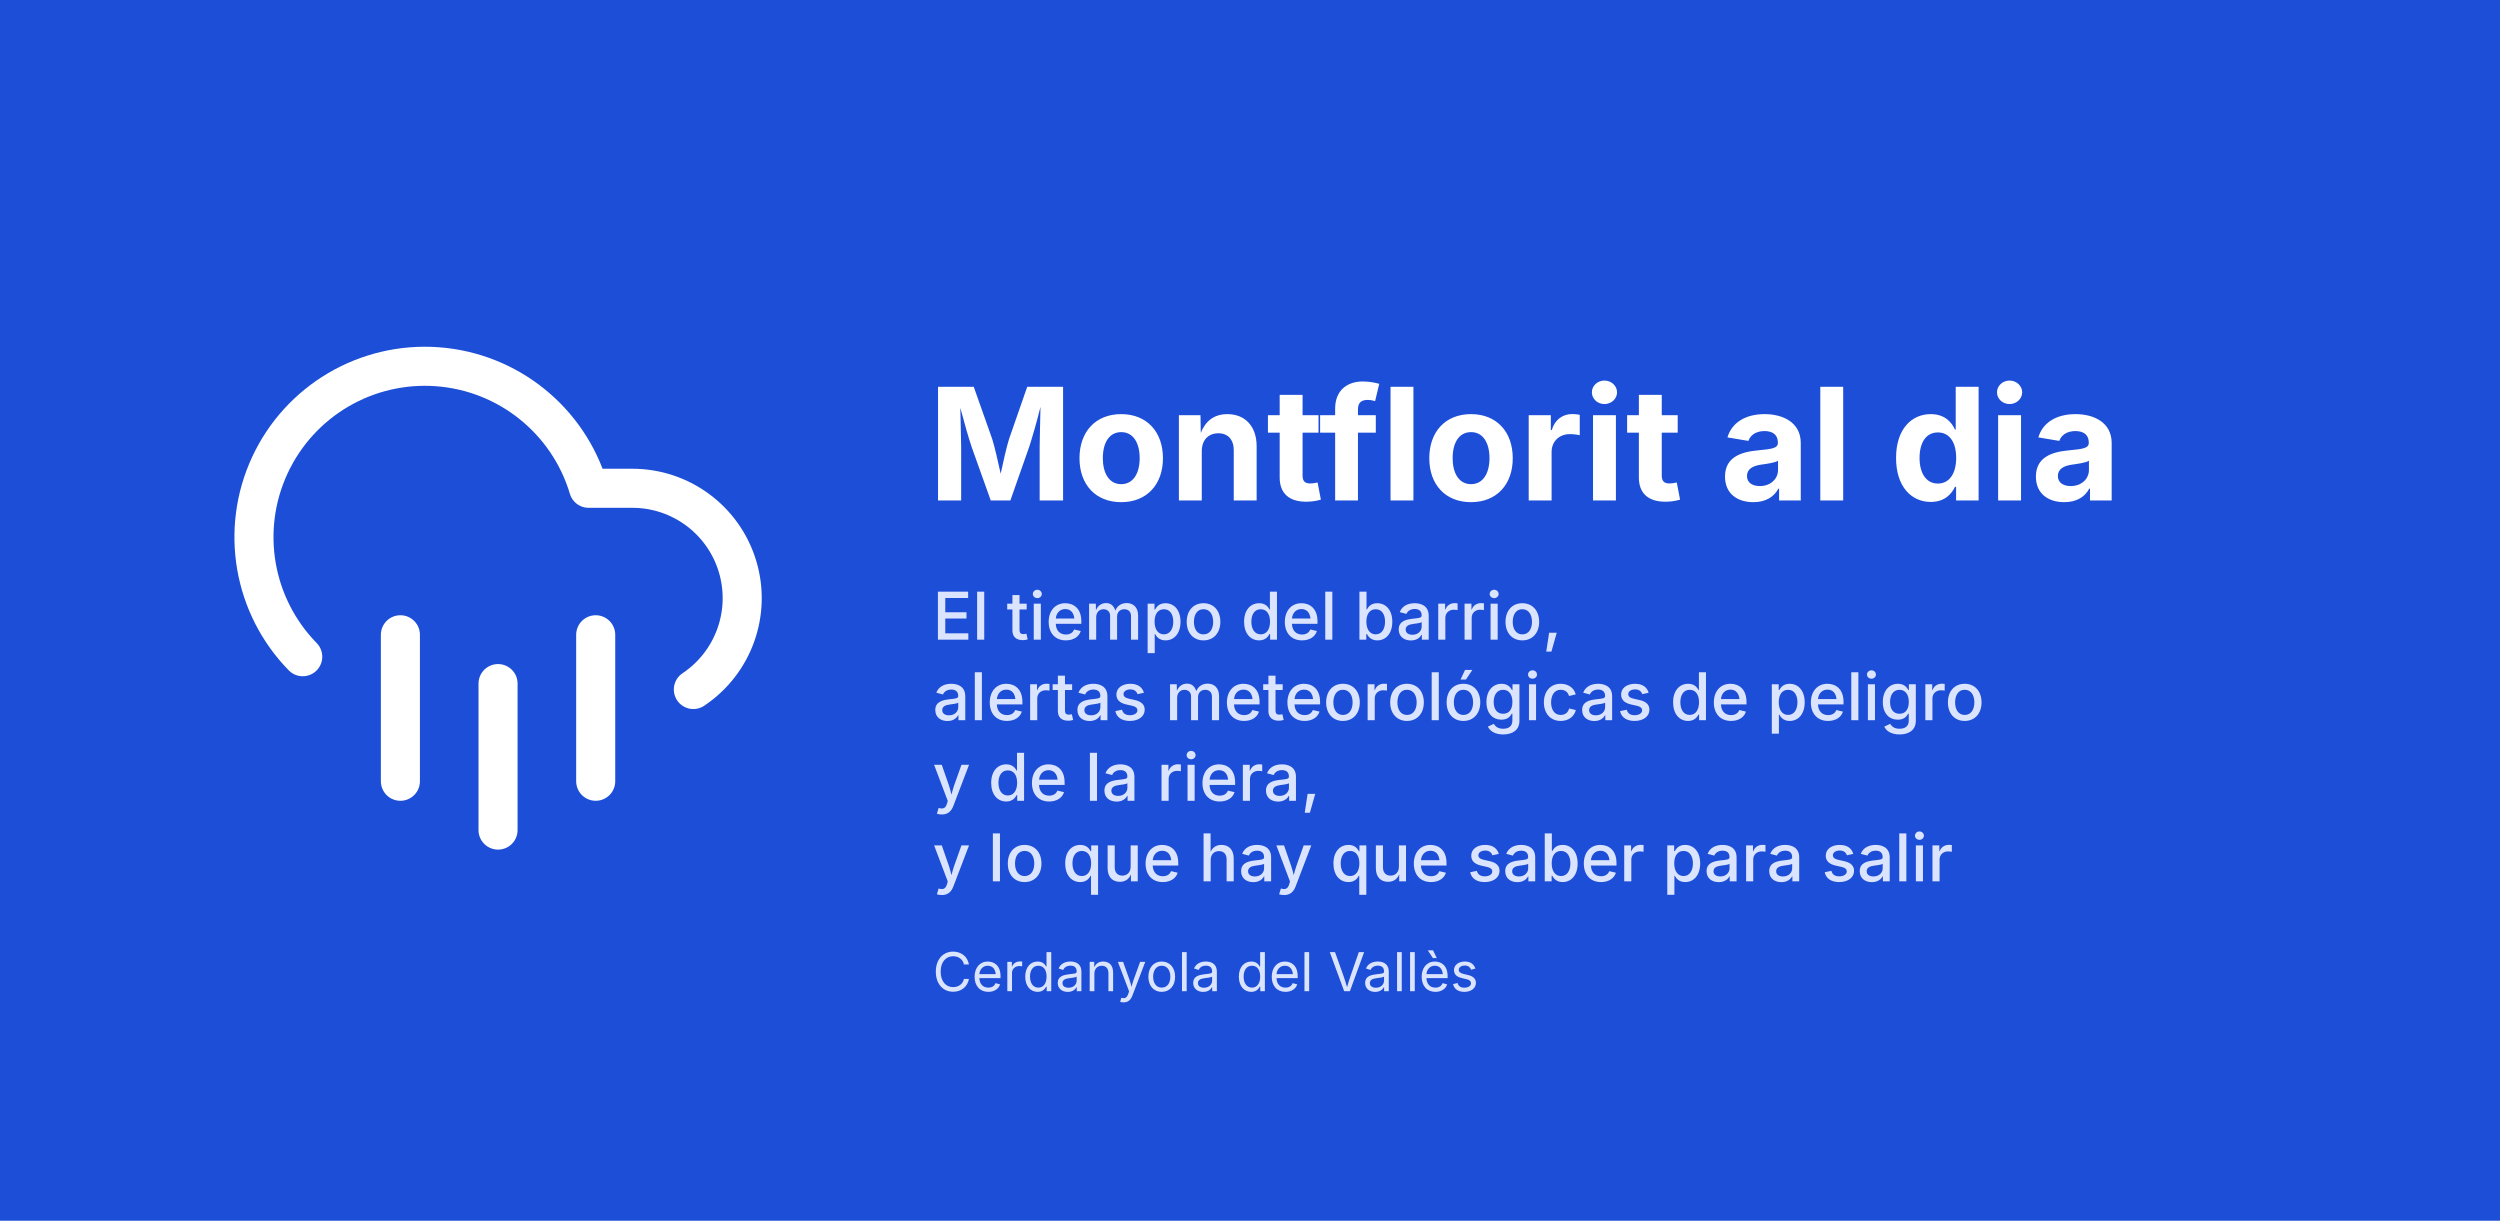
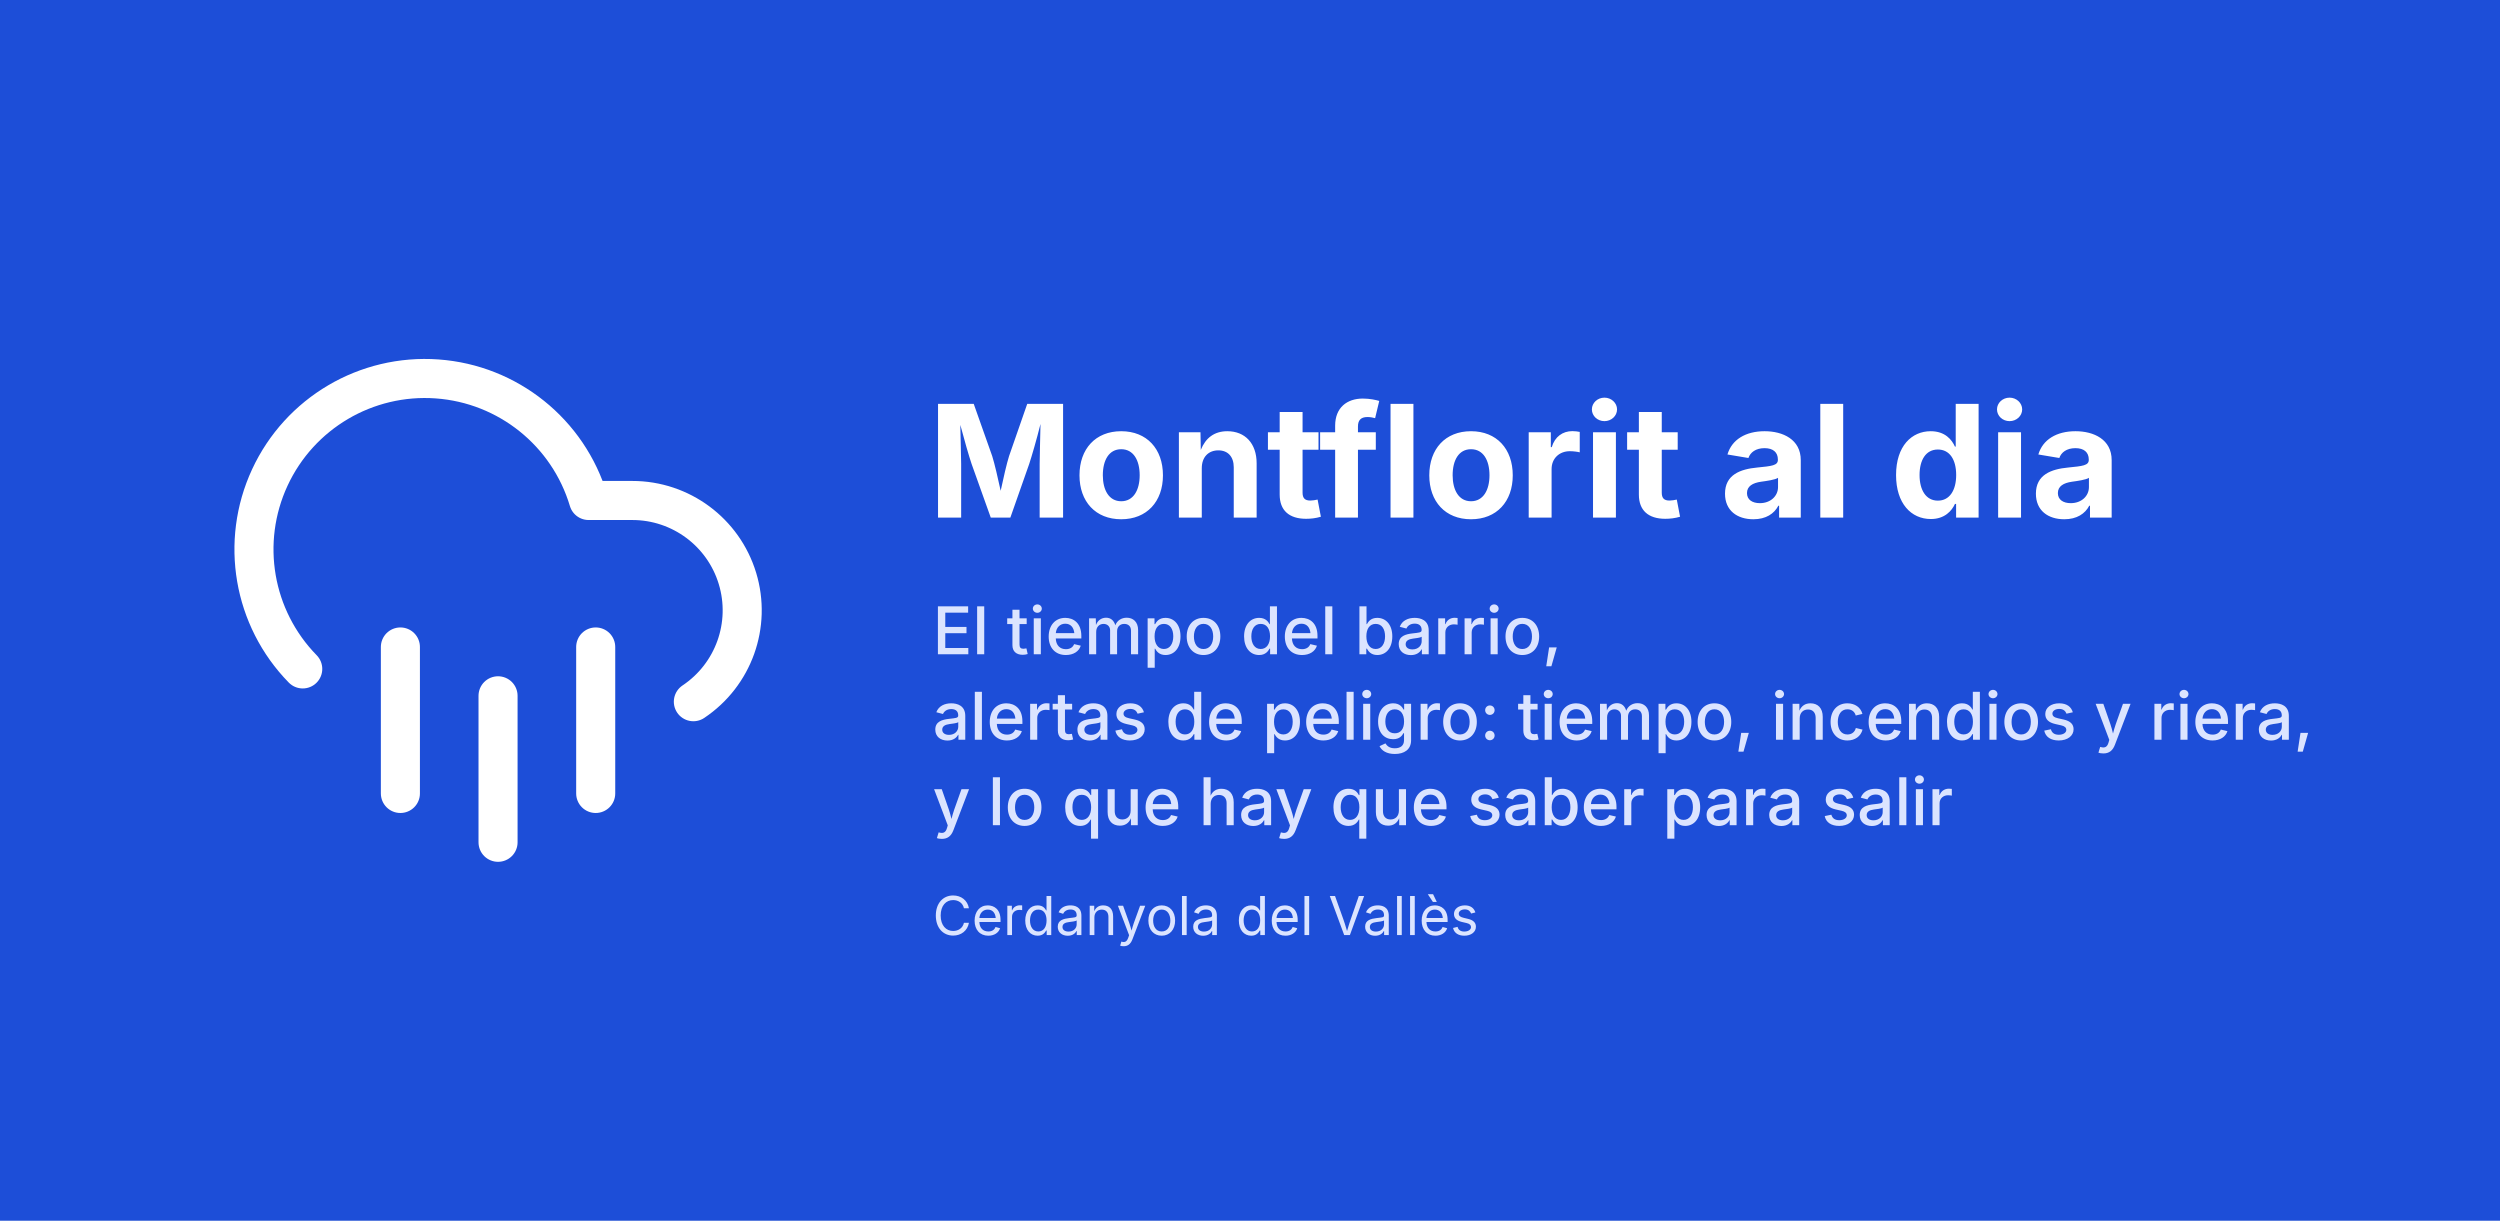
<svg xmlns="http://www.w3.org/2000/svg" width="1024" height="500" viewBox="0 0 1024 500">
  <rect width="1024" height="500" fill="#1d4ed8" />
-   <g fill="none" stroke="#fff" stroke-linecap="round" stroke-linejoin="round" stroke-width="1.6" transform="translate(84 120) scale(10)">
+   <g fill="none" stroke="#fff" stroke-linecap="round" stroke-linejoin="round" stroke-width="1.6" transform="translate(84 125) scale(10)">
    <path d="M4 14.899A7 7 0 1 1 15.71 8h1.79a4.5 4.5 0 0 1 2.5 8.242" />
    <path d="M16 14v6" />
    <path d="M8 14v6" />
    <path d="M12 16v6" />
  </g>
-   <text x="380" y="205" fill="#fff" font-family="Inter" font-weight="700" font-size="64">Montflorit al dia</text>
-   <text x="382" y="262" fill="#dbe4ff" font-family="Inter" font-weight="500" font-size="27">El tiempo del barrio,</text>
-   <text x="382" y="295" fill="#dbe4ff" font-family="Inter" font-weight="500" font-size="27">alertas meteorológicas de peligro</text>
-   <text x="382" y="328" fill="#dbe4ff" font-family="Inter" font-weight="500" font-size="27">y de la riera,</text>
-   <text x="382" y="361" fill="#dbe4ff" font-family="Inter" font-weight="500" font-size="27">y lo que hay que saber para salir</text>
-   <text x="382" y="406" fill="#dbe4ff" font-family="Inter" font-weight="400" font-size="22">Cerdanyola del Vallès</text>
+   <text x="380" y="212" fill="#fff" font-family="Inter" font-weight="700" font-size="64">Montflorit al dia</text>
+   <text x="382" y="268" fill="#dbe4ff" font-family="Inter" font-weight="500" font-size="27">El tiempo del barrio,</text>
+   <text x="382" y="303" fill="#dbe4ff" font-family="Inter" font-weight="500" font-size="27">alertas de peligro: tiempo, incendios y riera,</text>
+   <text x="382" y="338" fill="#dbe4ff" font-family="Inter" font-weight="500" font-size="27">y lo que hay que saber para salir</text>
+   <text x="382" y="383" fill="#dbe4ff" font-family="Inter" font-weight="400" font-size="22">Cerdanyola del Vallès</text>
</svg>
